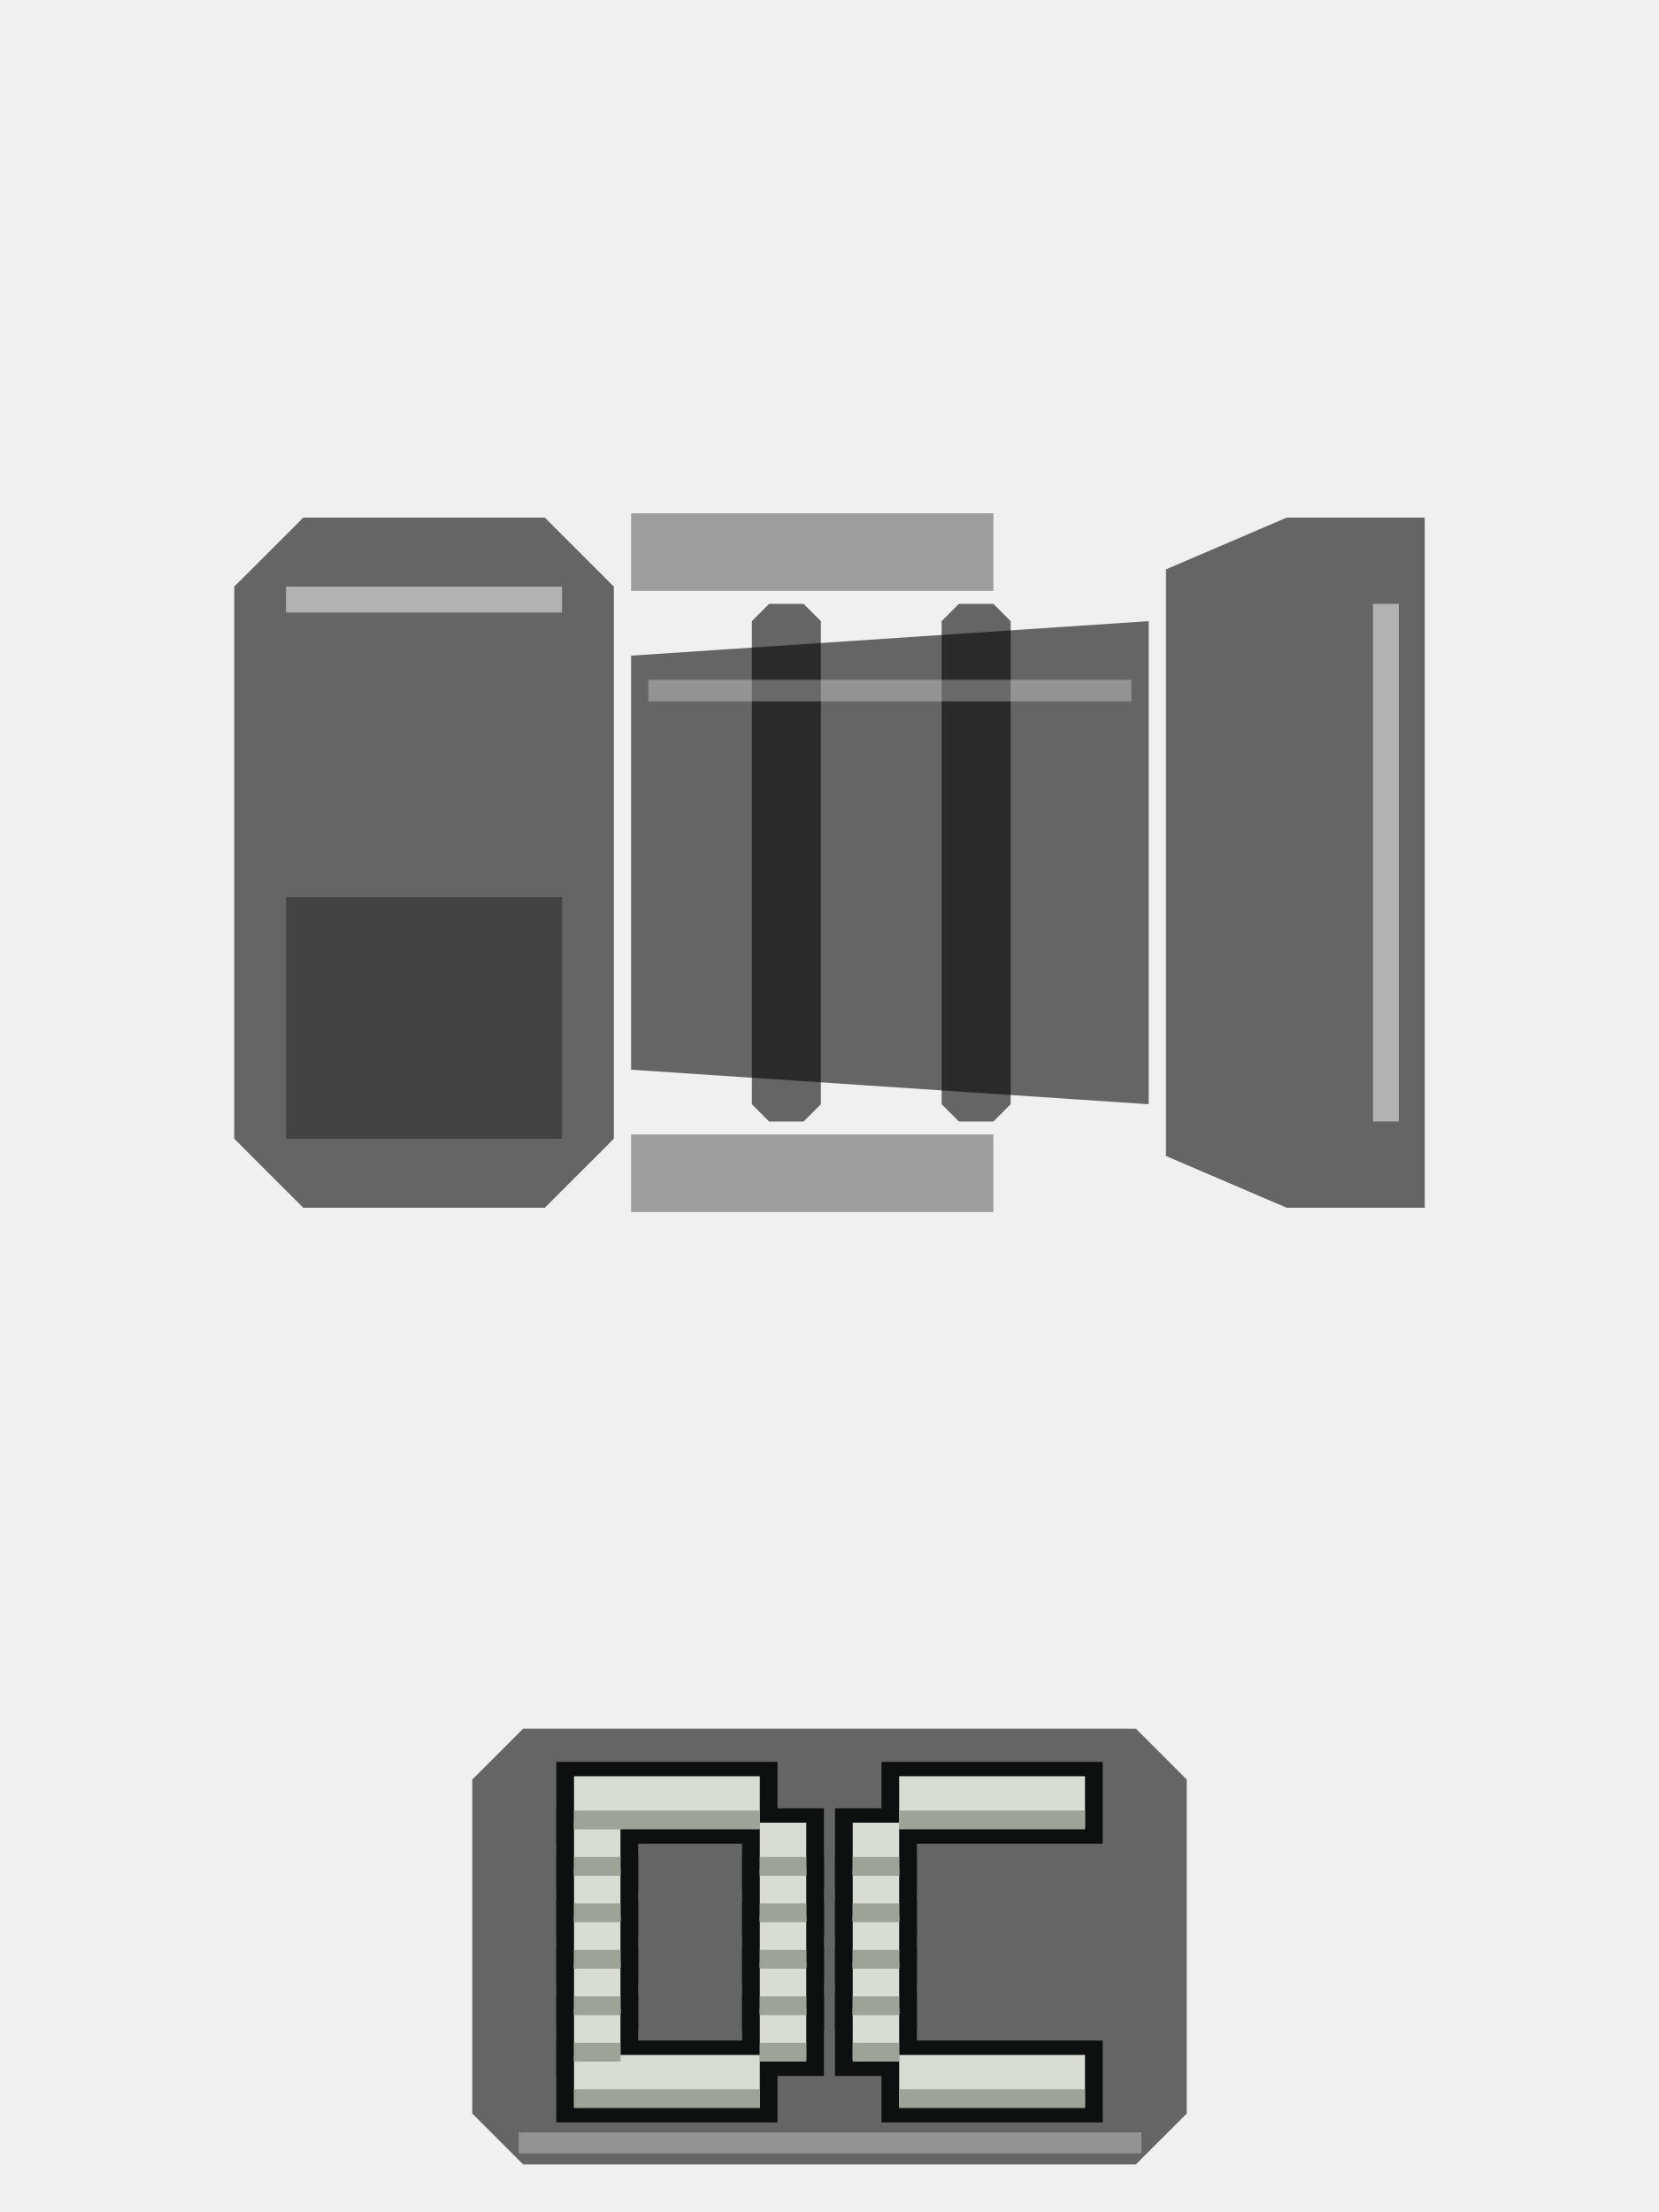
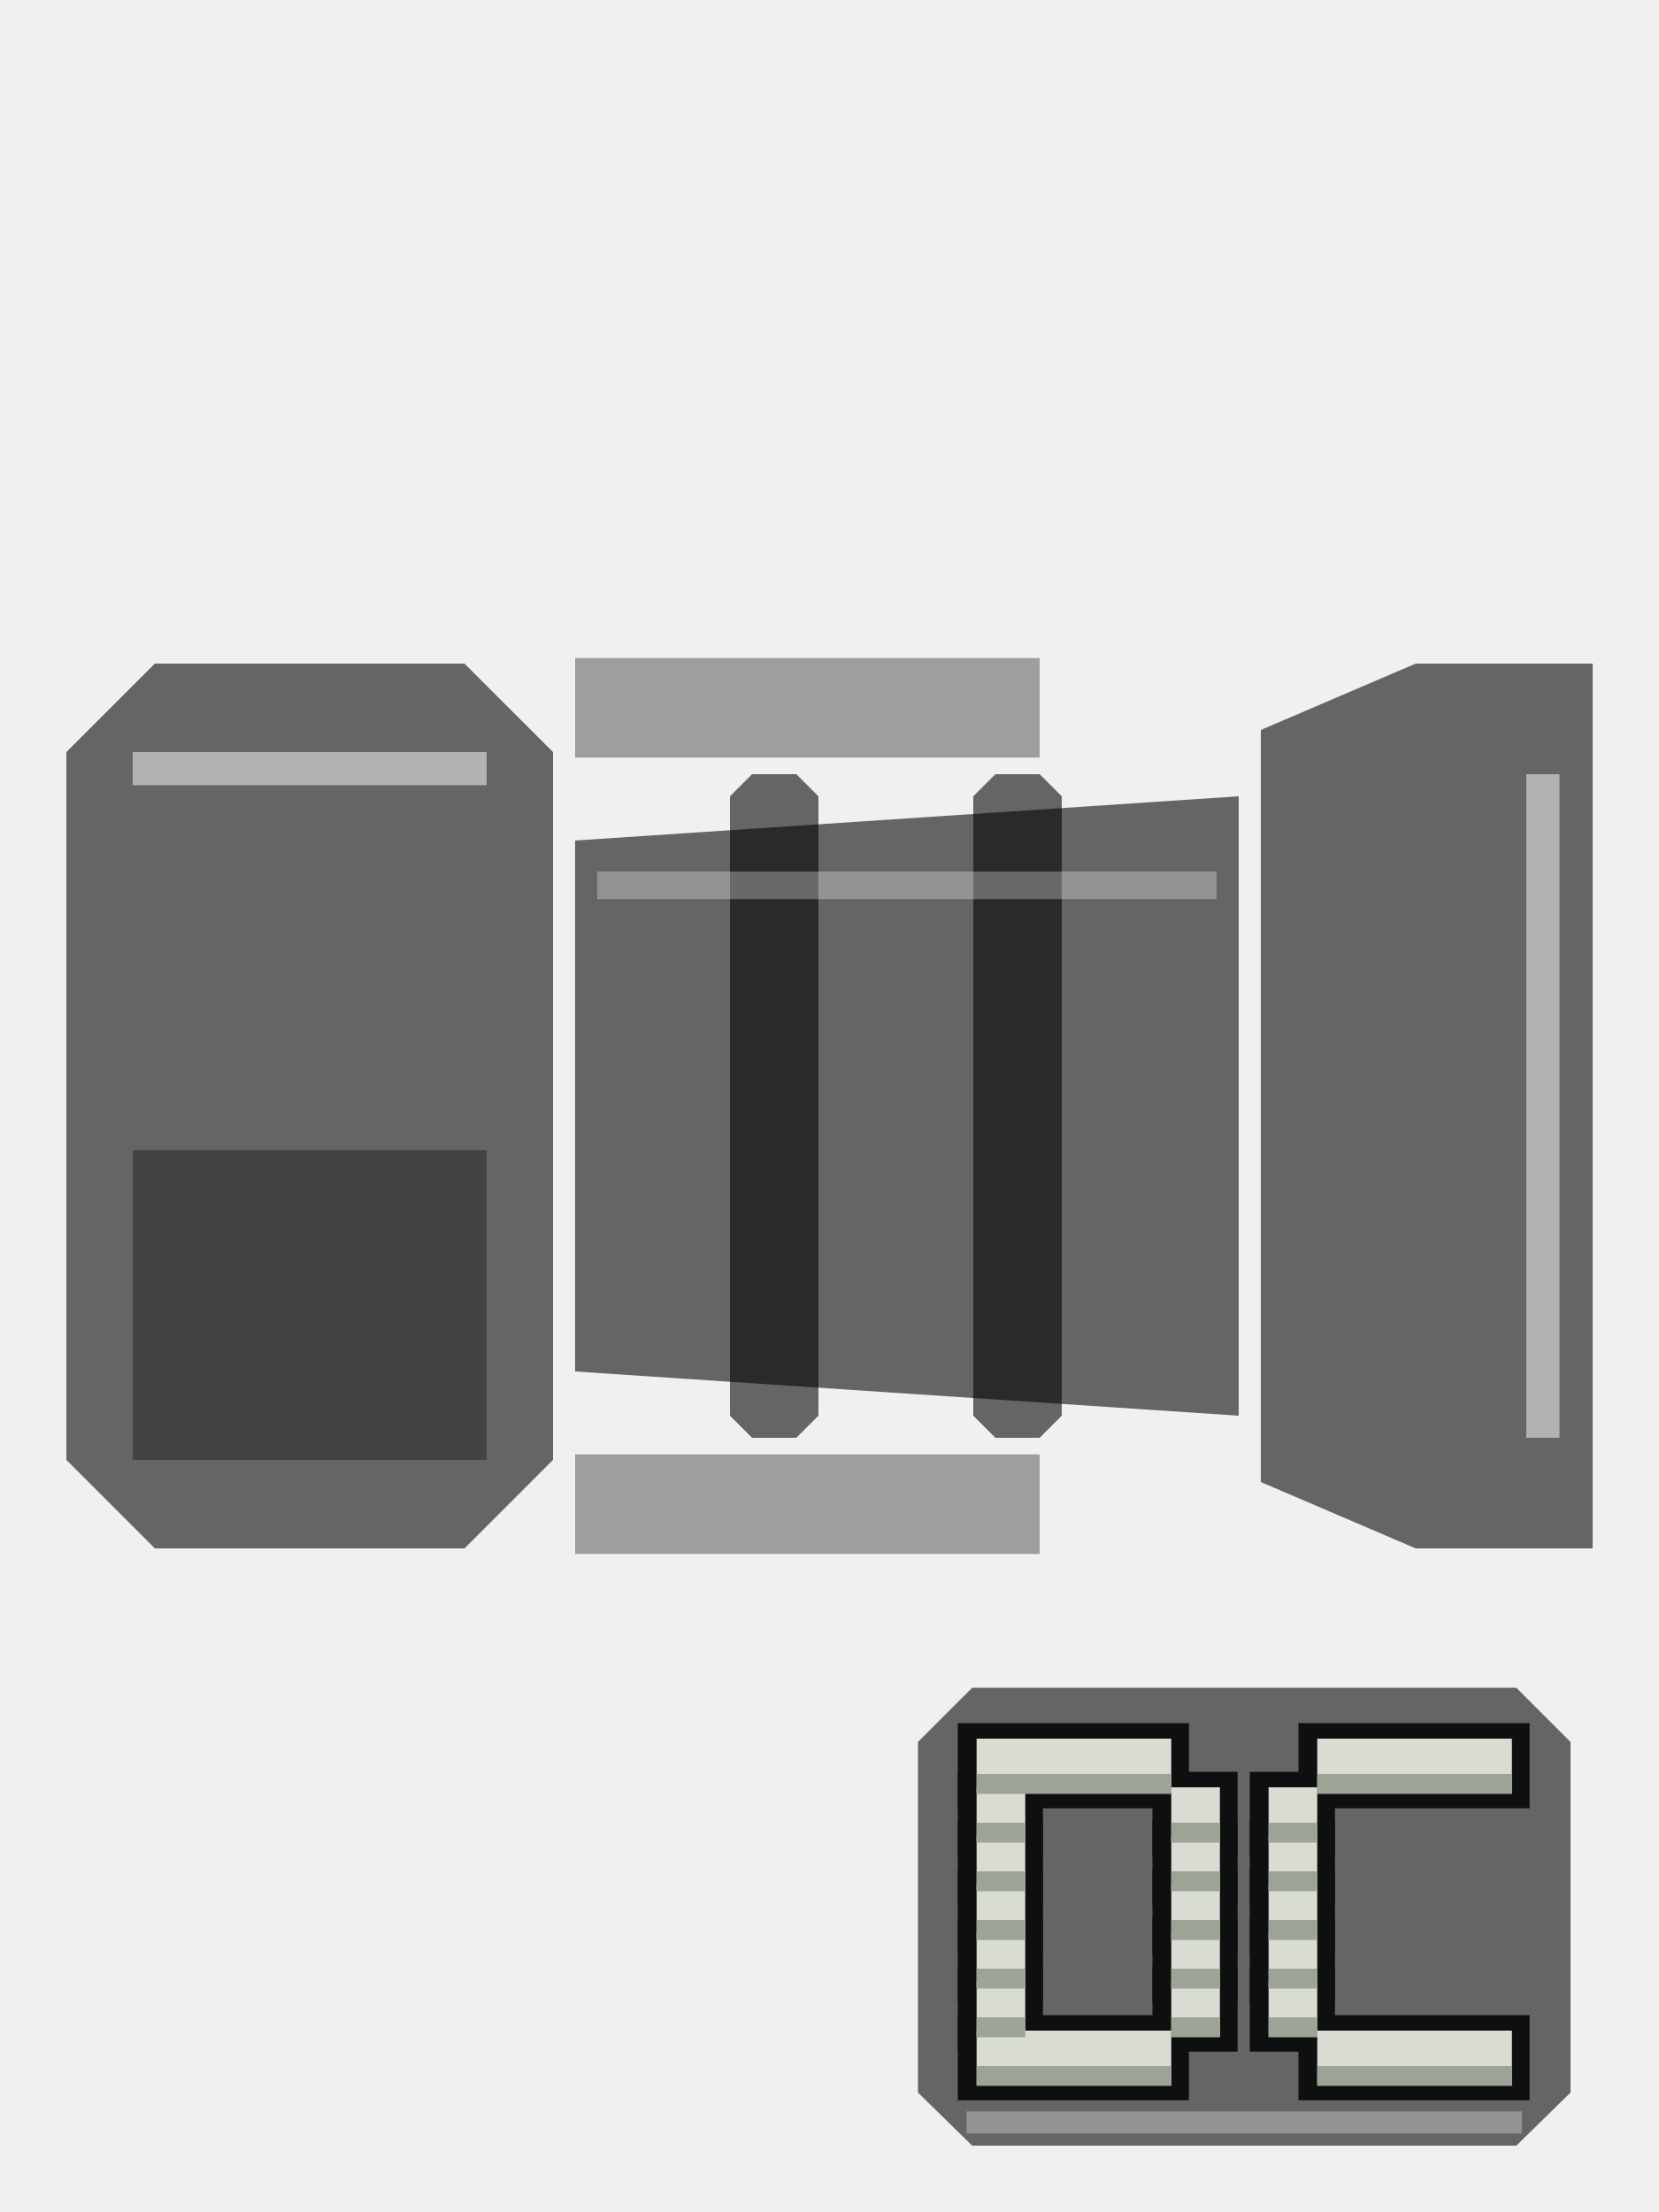
<svg xmlns="http://www.w3.org/2000/svg" viewBox="0 0 150 200">
-   <g transform="translate(16.5 0) scale(0.78)">
-     <polygon points="14,60 42,60 50,68 50,132 42,140 14,140 6,132 6,68" fill="#000000" fill-opacity="0.58" />
-     <rect x="12" y="68" width="32" height="3" fill="#ffffff" fill-opacity="0.5" />
-     <rect x="12" y="104" width="32" height="28" fill="#000000" fill-opacity="0.34" />
-     <rect x="52" y="59.5" width="42" height="9" fill="#000000" fill-opacity="0.34" />
-     <rect x="52" y="131.5" width="42" height="9" fill="#000000" fill-opacity="0.34" />
-     <polygon points="52,76 112,72 112,128 52,124" fill="#000000" fill-opacity="0.58" />
-     <polygon points="68,70 72,70 74,72 74,128 72,130 68,130 66,128 66,72" fill="#000000" fill-opacity="0.58" />
-     <polygon points="90,70 94,70 96,72 96,128 94,130 90,130 88,128 88,72" fill="#000000" fill-opacity="0.58" />
-     <polygon points="114,66 128,60 144,60 144,140 128,140 114,134" fill="#000000" fill-opacity="0.58" />
-     <rect x="138" y="70" width="3" height="60" fill="#ffffff" fill-opacity="0.5" />
-     <rect x="54" y="78.8" width="56" height="2.5" fill="#ffffff" fill-opacity="0.3" />
-   </g>
-   <polygon points="47.3,156.3 102.7,156.3 107.3,160.9 107.3,191.1 102.7,195.7 47.3,195.7 42.7,191.1 42.7,160.9" fill="#000000" fill-opacity="0.58" />
-   <rect x="46.9" y="192.8" width="56.3" height="1.9" fill="#ffffff" fill-opacity="0.3" />
-   <rect x="50.3" y="159.3" width="20" height="7.4" fill="#0d100e" />
-   <rect x="50.3" y="163.5" width="7.4" height="7.4" fill="#0d100e" />
-   <rect x="67.1" y="163.5" width="7.4" height="7.4" fill="#0d100e" />
-   <rect x="50.3" y="167.7" width="7.4" height="7.4" fill="#0d100e" />
-   <rect x="67.1" y="167.7" width="7.4" height="7.4" fill="#0d100e" />
-   <rect x="50.3" y="171.9" width="7.4" height="7.4" fill="#0d100e" />
-   <rect x="67.1" y="171.9" width="7.4" height="7.4" fill="#0d100e" />
-   <rect x="50.3" y="176.1" width="7.4" height="7.4" fill="#0d100e" />
-   <rect x="67.1" y="176.1" width="7.4" height="7.4" fill="#0d100e" />
-   <rect x="50.3" y="180.3" width="7.4" height="7.4" fill="#0d100e" />
-   <rect x="67.1" y="180.3" width="7.4" height="7.4" fill="#0d100e" />
-   <rect x="50.3" y="184.5" width="20" height="7.4" fill="#0d100e" />
-   <rect x="79.7" y="159.3" width="20" height="7.4" fill="#0d100e" />
-   <rect x="75.5" y="163.5" width="7.4" height="7.4" fill="#0d100e" />
-   <rect x="75.5" y="167.7" width="7.4" height="7.4" fill="#0d100e" />
-   <rect x="75.5" y="171.9" width="7.4" height="7.4" fill="#0d100e" />
-   <rect x="75.5" y="176.1" width="7.4" height="7.4" fill="#0d100e" />
-   <rect x="75.5" y="180.3" width="7.4" height="7.4" fill="#0d100e" />
-   <rect x="79.7" y="184.5" width="20" height="7.4" fill="#0d100e" />
-   <rect x="51.9" y="160.6" width="16.8" height="4.7" fill="#d9dcd2" />
-   <rect x="51.9" y="164.8" width="4.2" height="4.7" fill="#d9dcd2" />
-   <rect x="68.7" y="164.8" width="4.2" height="4.7" fill="#d9dcd2" />
-   <rect x="51.9" y="169" width="4.2" height="4.7" fill="#d9dcd2" />
-   <rect x="68.7" y="169" width="4.2" height="4.7" fill="#d9dcd2" />
-   <rect x="51.9" y="173.2" width="4.2" height="4.7" fill="#d9dcd2" />
-   <rect x="68.7" y="173.2" width="4.2" height="4.7" fill="#d9dcd2" />
-   <rect x="51.9" y="177.4" width="4.2" height="4.7" fill="#d9dcd2" />
-   <rect x="68.7" y="177.4" width="4.2" height="4.7" fill="#d9dcd2" />
-   <rect x="51.9" y="181.6" width="4.2" height="4.7" fill="#d9dcd2" />
-   <rect x="68.7" y="181.6" width="4.2" height="4.7" fill="#d9dcd2" />
-   <rect x="51.9" y="185.8" width="16.8" height="4.7" fill="#d9dcd2" />
-   <rect x="81.3" y="160.6" width="16.8" height="4.7" fill="#d9dcd2" />
-   <rect x="77.1" y="164.8" width="4.2" height="4.7" fill="#d9dcd2" />
-   <rect x="77.1" y="169" width="4.2" height="4.7" fill="#d9dcd2" />
-   <rect x="77.1" y="173.2" width="4.2" height="4.7" fill="#d9dcd2" />
-   <rect x="77.1" y="177.4" width="4.2" height="4.7" fill="#d9dcd2" />
-   <rect x="77.1" y="181.6" width="4.2" height="4.7" fill="#d9dcd2" />
-   <rect x="81.3" y="185.8" width="16.8" height="4.7" fill="#d9dcd2" />
-   <rect x="51.9" y="163.7" width="16.8" height="1.7" fill="#9ea397" />
-   <rect x="51.9" y="167.9" width="4.2" height="1.7" fill="#9ea397" />
-   <rect x="68.7" y="167.9" width="4.2" height="1.7" fill="#9ea397" />
-   <rect x="51.9" y="172.1" width="4.2" height="1.7" fill="#9ea397" />
-   <rect x="68.7" y="172.1" width="4.2" height="1.7" fill="#9ea397" />
-   <rect x="51.9" y="176.3" width="4.2" height="1.7" fill="#9ea397" />
-   <rect x="68.7" y="176.3" width="4.2" height="1.7" fill="#9ea397" />
-   <rect x="51.9" y="180.5" width="4.2" height="1.7" fill="#9ea397" />
-   <rect x="68.7" y="180.5" width="4.2" height="1.7" fill="#9ea397" />
-   <rect x="51.9" y="184.7" width="4.2" height="1.7" fill="#9ea397" />
-   <rect x="68.7" y="184.7" width="4.2" height="1.7" fill="#9ea397" />
-   <rect x="51.9" y="188.9" width="16.8" height="1.7" fill="#9ea397" />
-   <rect x="81.3" y="163.7" width="16.8" height="1.7" fill="#9ea397" />
-   <rect x="77.1" y="167.9" width="4.2" height="1.7" fill="#9ea397" />
-   <rect x="77.1" y="172.1" width="4.2" height="1.7" fill="#9ea397" />
-   <rect x="77.1" y="176.3" width="4.2" height="1.7" fill="#9ea397" />
-   <rect x="77.1" y="180.5" width="4.2" height="1.7" fill="#9ea397" />
-   <rect x="77.1" y="184.7" width="4.2" height="1.7" fill="#9ea397" />
-   <rect x="81.3" y="188.9" width="16.8" height="1.7" fill="#9ea397" />
+   <polygon points="14,60 42,60 50,68 50,132 42,140 14,140 6,132 6,68" fill="#000000" fill-opacity="0.58" />
+   <rect x="12" y="68" width="32" height="3" fill="#ffffff" fill-opacity="0.5" />
+   <rect x="12" y="104" width="32" height="28" fill="#000000" fill-opacity="0.34" />
+   <rect x="52" y="59.5" width="42" height="9" fill="#000000" fill-opacity="0.34" />
+   <rect x="52" y="131.5" width="42" height="9" fill="#000000" fill-opacity="0.34" />
+   <polygon points="52,76 112,72 112,128 52,124" fill="#000000" fill-opacity="0.58" />
+   <polygon points="68,70 72,70 74,72 74,128 72,130 68,130 66,128 66,72" fill="#000000" fill-opacity="0.58" />
+   <polygon points="90,70 94,70 96,72 96,128 94,130 90,130 88,128 88,72" fill="#000000" fill-opacity="0.58" />
+   <polygon points="114,66 128,60 144,60 144,140 128,140 114,134" fill="#000000" fill-opacity="0.58" />
+   <rect x="138" y="70" width="3" height="60" fill="#ffffff" fill-opacity="0.5" />
+   <rect x="54" y="78.8" width="56" height="2.5" fill="#ffffff" fill-opacity="0.3" />
+   <polygon points="87.9,152.6 137.1,152.6 142,157.5 142,189.2 137.1,194 87.9,194 83,189.2 83,157.5" fill="#000000" fill-opacity="0.58" />
+   <rect x="87.4" y="190.9" width="50.2" height="2" fill="#ffffff" fill-opacity="0.3" />
+   <rect x="86.6" y="155.8" width="20.9" height="7.7" fill="#0d100e" />
+   <rect x="86.6" y="160.2" width="7.7" height="7.7" fill="#0d100e" />
+   <rect x="104.2" y="160.2" width="7.7" height="7.7" fill="#0d100e" />
+   <rect x="86.6" y="164.6" width="7.7" height="7.7" fill="#0d100e" />
+   <rect x="104.2" y="164.6" width="7.7" height="7.7" fill="#0d100e" />
+   <rect x="86.6" y="169" width="7.7" height="7.7" fill="#0d100e" />
+   <rect x="104.2" y="169" width="7.7" height="7.7" fill="#0d100e" />
+   <rect x="86.6" y="173.4" width="7.7" height="7.7" fill="#0d100e" />
+   <rect x="104.2" y="173.4" width="7.7" height="7.7" fill="#0d100e" />
+   <rect x="86.6" y="177.8" width="7.7" height="7.7" fill="#0d100e" />
+   <rect x="104.2" y="177.8" width="7.7" height="7.7" fill="#0d100e" />
+   <rect x="86.6" y="182.2" width="20.9" height="7.7" fill="#0d100e" />
+   <rect x="117.4" y="155.8" width="20.9" height="7.7" fill="#0d100e" />
+   <rect x="113" y="160.2" width="7.7" height="7.7" fill="#0d100e" />
+   <rect x="113" y="164.6" width="7.7" height="7.7" fill="#0d100e" />
+   <rect x="113" y="169" width="7.7" height="7.7" fill="#0d100e" />
+   <rect x="113" y="173.4" width="7.7" height="7.7" fill="#0d100e" />
+   <rect x="113" y="177.8" width="7.7" height="7.7" fill="#0d100e" />
+   <rect x="117.4" y="182.2" width="20.9" height="7.7" fill="#0d100e" />
+   <rect x="88.3" y="157.2" width="17.6" height="4.9" fill="#d9dcd2" />
+   <rect x="88.3" y="161.6" width="4.4" height="4.9" fill="#d9dcd2" />
+   <rect x="105.9" y="161.6" width="4.4" height="4.9" fill="#d9dcd2" />
+   <rect x="88.3" y="166" width="4.4" height="4.9" fill="#d9dcd2" />
+   <rect x="105.9" y="166" width="4.4" height="4.9" fill="#d9dcd2" />
+   <rect x="88.3" y="170.4" width="4.4" height="4.9" fill="#d9dcd2" />
+   <rect x="105.9" y="170.4" width="4.4" height="4.9" fill="#d9dcd2" />
+   <rect x="88.3" y="174.8" width="4.4" height="4.9" fill="#d9dcd2" />
+   <rect x="105.9" y="174.8" width="4.4" height="4.9" fill="#d9dcd2" />
+   <rect x="88.3" y="179.2" width="4.4" height="4.9" fill="#d9dcd2" />
+   <rect x="105.9" y="179.2" width="4.4" height="4.9" fill="#d9dcd2" />
+   <rect x="88.3" y="183.6" width="17.6" height="4.9" fill="#d9dcd2" />
+   <rect x="119.1" y="157.2" width="17.6" height="4.9" fill="#d9dcd2" />
+   <rect x="114.7" y="161.6" width="4.4" height="4.9" fill="#d9dcd2" />
+   <rect x="114.7" y="166" width="4.4" height="4.9" fill="#d9dcd2" />
+   <rect x="114.7" y="170.4" width="4.4" height="4.9" fill="#d9dcd2" />
+   <rect x="114.7" y="174.8" width="4.4" height="4.9" fill="#d9dcd2" />
+   <rect x="114.7" y="179.2" width="4.4" height="4.9" fill="#d9dcd2" />
+   <rect x="119.1" y="183.6" width="17.6" height="4.9" fill="#d9dcd2" />
+   <rect x="88.3" y="160.4" width="17.6" height="1.8" fill="#9ea397" />
+   <rect x="88.3" y="164.8" width="4.4" height="1.8" fill="#9ea397" />
+   <rect x="105.9" y="164.8" width="4.4" height="1.8" fill="#9ea397" />
+   <rect x="88.3" y="169.2" width="4.4" height="1.8" fill="#9ea397" />
+   <rect x="105.9" y="169.2" width="4.4" height="1.8" fill="#9ea397" />
+   <rect x="88.3" y="173.6" width="4.4" height="1.8" fill="#9ea397" />
+   <rect x="105.9" y="173.6" width="4.4" height="1.8" fill="#9ea397" />
+   <rect x="88.3" y="178" width="4.4" height="1.8" fill="#9ea397" />
+   <rect x="105.9" y="178" width="4.4" height="1.8" fill="#9ea397" />
+   <rect x="88.3" y="182.4" width="4.4" height="1.8" fill="#9ea397" />
+   <rect x="105.9" y="182.4" width="4.4" height="1.8" fill="#9ea397" />
+   <rect x="88.3" y="186.8" width="17.6" height="1.8" fill="#9ea397" />
+   <rect x="119.1" y="160.4" width="17.6" height="1.8" fill="#9ea397" />
+   <rect x="114.7" y="164.8" width="4.4" height="1.8" fill="#9ea397" />
+   <rect x="114.7" y="169.2" width="4.4" height="1.8" fill="#9ea397" />
+   <rect x="114.7" y="173.6" width="4.4" height="1.8" fill="#9ea397" />
+   <rect x="114.7" y="178" width="4.4" height="1.8" fill="#9ea397" />
+   <rect x="114.7" y="182.4" width="4.4" height="1.8" fill="#9ea397" />
+   <rect x="119.1" y="186.8" width="17.6" height="1.8" fill="#9ea397" />
</svg>
